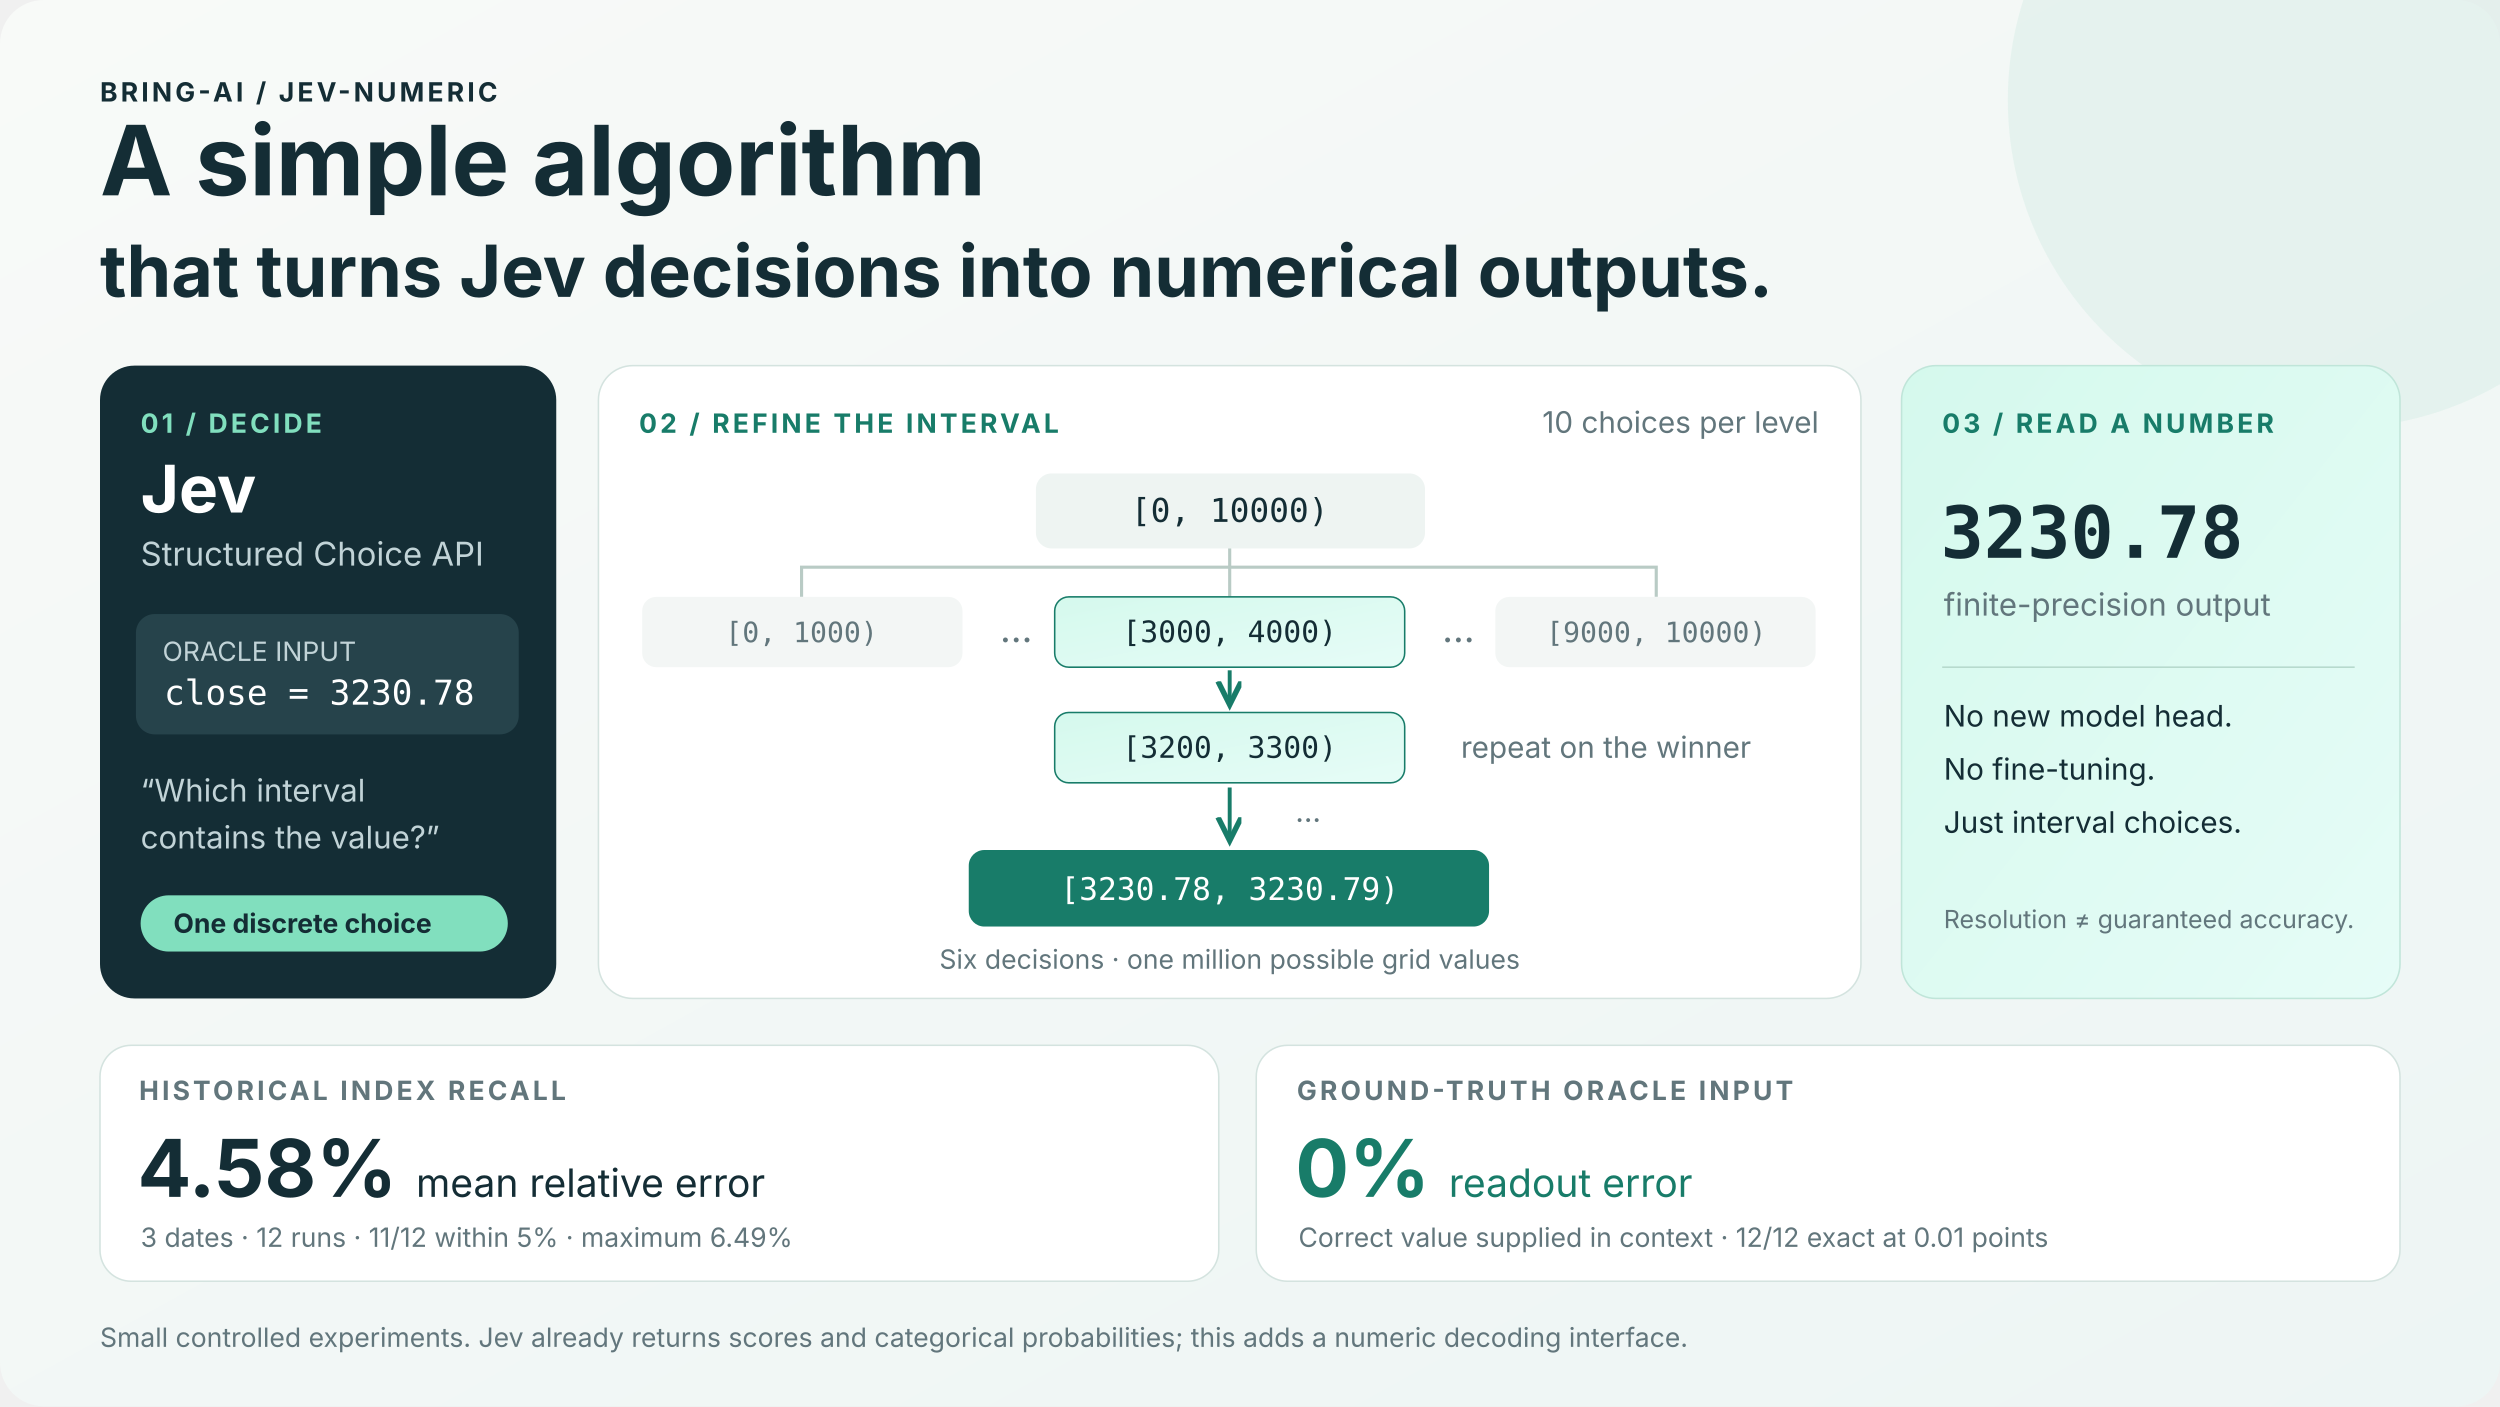
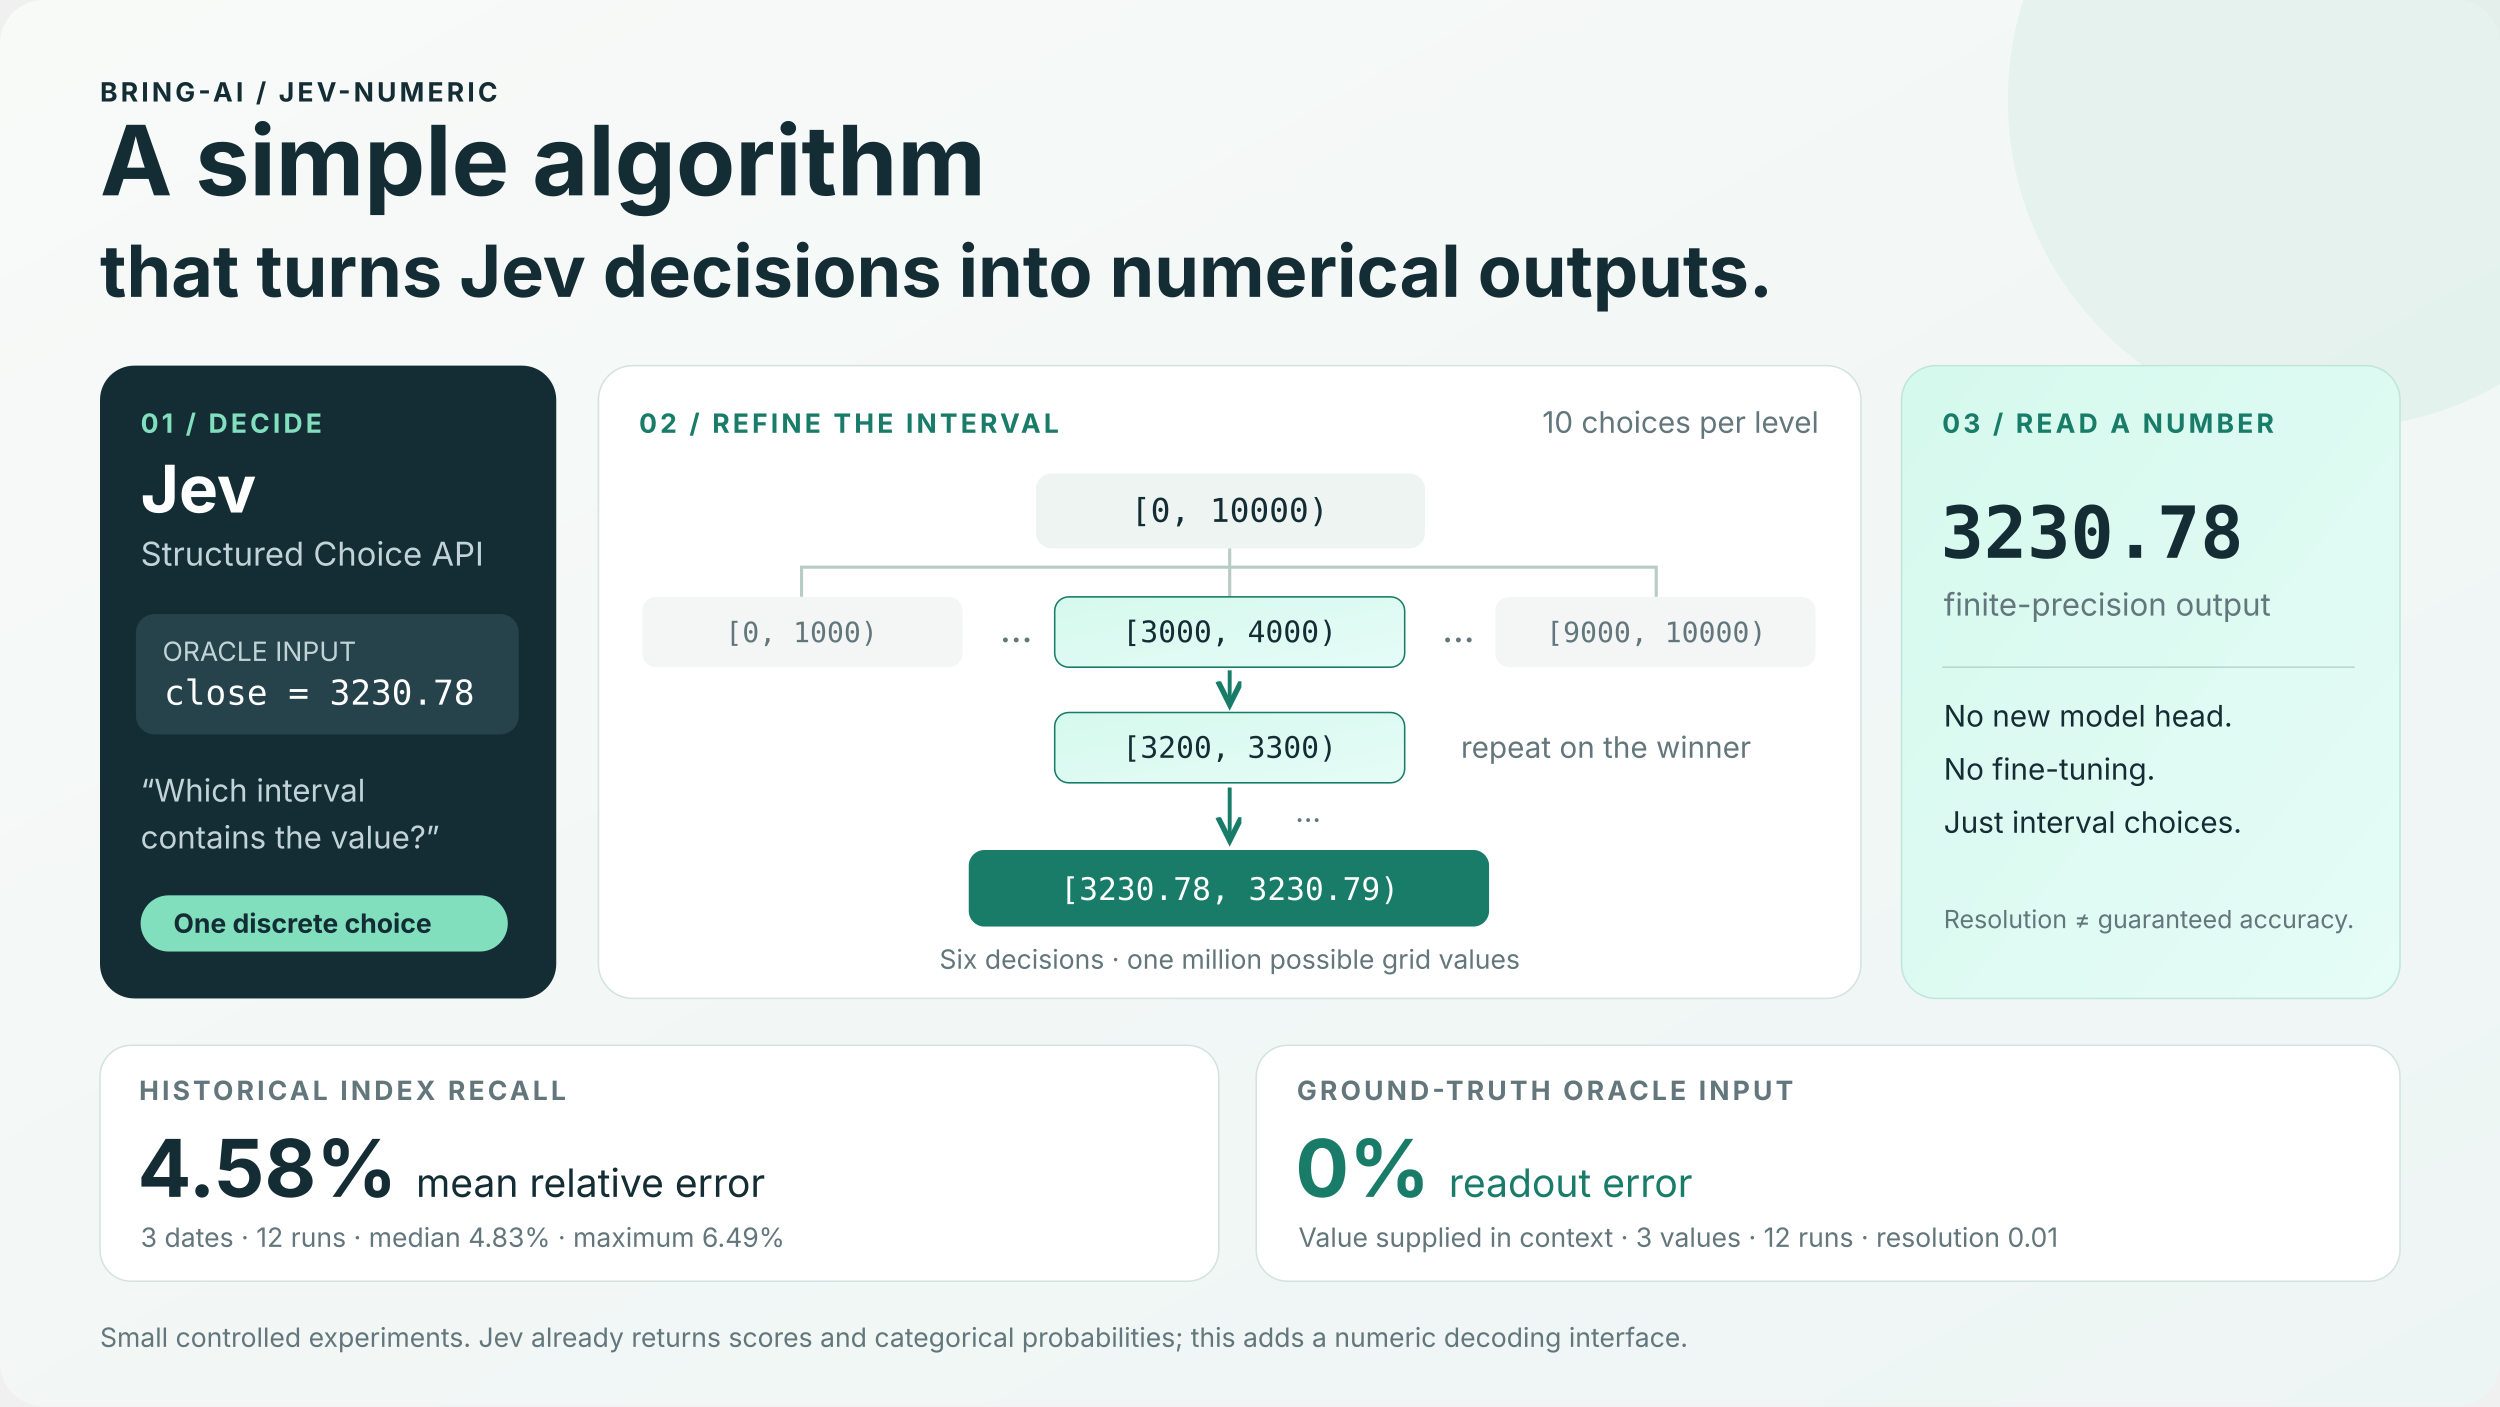
<svg xmlns="http://www.w3.org/2000/svg" width="1600" height="900" viewBox="0 0 1600 900" role="img" aria-labelledby="title desc">
  <defs>
    <linearGradient id="bg" x2="1" y2="1">
      <stop stop-color="#f8faf8" />
      <stop offset="1" stop-color="#edf5f4" />
    </linearGradient>
    <linearGradient id="mint" x2="1" y2="1">
      <stop stop-color="#d5f9ed" />
      <stop offset="1" stop-color="#e6fcf7" />
    </linearGradient>
    <marker id="arrow" markerWidth="8" markerHeight="8" refX="6" refY="3" orient="auto">
      <path d="M0 0 L6 3 L0 6" fill="none" stroke="#187c69" stroke-width="1.4" />
    </marker>
    <style>text{font-family:Inter,Arial,sans-serif;fill:#142d35}.mono{font-family:'DejaVu Sans Mono',monospace}.muted{fill:#62767c}.small{font-size:19px}.label{font-size:17px;font-weight:700;letter-spacing:2px}.line{stroke:#187c69;stroke-width:2.5;fill:none;marker-end:url(#arrow)}</style>
  </defs>
  <rect width="1600" height="900" rx="28" fill="url(#bg)" />
  <circle cx="1495" cy="64" r="210" fill="#dcefe9" opacity=".6" />
  <text x="64" y="65" class="label" fill="#187c69">BRING-AI / JEV-NUMERIC</text>
  <text x="64" y="125" font-size="62" font-weight="750">A simple algorithm</text>
  <text x="64" y="190" font-size="46" font-weight="650">that turns Jev decisions into numerical outputs.</text>
  <rect x="64" y="234" width="292" height="405" rx="22" fill="#142d35" />
  <text x="90" y="277" class="label" style="fill:#81dfbe">01 / DECIDE</text>
  <text x="90" y="328" font-size="42" font-weight="700" style="fill:white">Jev</text>
  <text x="90" y="362" font-size="21" style="fill:#c1d3d7">Structured Choice API</text>
  <rect x="87" y="393" width="245" height="77" rx="12" fill="#26434b" />
  <text x="104" y="423" font-size="17" style="fill:#c1d3d7">ORACLE INPUT</text>
  <text x="105" y="451" font-size="22" class="mono" style="fill:#fff">close = 3230.78</text>
  <text x="90" y="513" font-size="20" style="fill:#c1d3d7">“Which interval</text>
  <text x="90" y="543" font-size="20" style="fill:#c1d3d7">contains the value?”</text>
  <rect x="90" y="573" width="235" height="36" rx="18" fill="#81dfbe" />
  <text x="111" y="597" font-size="17" font-weight="700">One discrete choice</text>
  <rect x="383" y="234" width="808" height="405" rx="22" fill="white" stroke="#d4e3df" />
  <text x="409" y="277" class="label" style="fill:#187c69">02 / REFINE THE INTERVAL</text>
  <text x="1164" y="277" text-anchor="end" class="small muted">10 choices per level</text>
  <rect x="663" y="303" width="249" height="48" rx="10" fill="#eef4f2" />
  <text x="787" y="334" text-anchor="middle" class="mono" font-size="21">[0, 10000)</text>
  <path d="M787 351 V363 H513 V382 M787 363 V382 M787 363 H1060 V382" stroke="#b9cbc5" fill="none" stroke-width="2" />
  <rect x="411" y="382" width="205" height="45" rx="9" fill="#f3f6f5" />
  <text x="513" y="411" text-anchor="middle" class="mono muted" font-size="18">[0, 1000)</text>
  <rect x="675" y="382" width="224" height="45" rx="9" fill="url(#mint)" stroke="#187c69" />
  <text x="787" y="411" text-anchor="middle" class="mono" font-size="19">[3000, 4000)</text>
  <rect x="957" y="382" width="205" height="45" rx="9" fill="#f3f6f5" />
  <text x="1060" y="411" text-anchor="middle" class="mono muted" font-size="18">[9000, 10000)</text>
  <text x="640" y="411" class="muted" font-size="24">…</text>
  <text x="923" y="411" class="muted" font-size="24">…</text>
  <path d="M787 429 V451" class="line" />
  <rect x="675" y="456" width="224" height="45" rx="9" fill="url(#mint)" stroke="#187c69" />
  <text x="787" y="485" text-anchor="middle" class="mono" font-size="19">[3200, 3300)</text>
  <text x="935" y="485" class="small muted">repeat on the winner</text>
  <path d="M787 504 V538" class="line" />
  <text x="829" y="526" class="small muted">…</text>
  <rect x="620" y="544" width="333" height="49" rx="10" fill="#187c69" />
  <text x="787" y="576" text-anchor="middle" class="mono" font-size="20" style="fill:white">[3230.78, 3230.79)</text>
  <text x="787" y="620" text-anchor="middle" font-size="17" class="muted">Six decisions · one million possible grid values</text>
  <rect x="1217" y="234" width="319" height="405" rx="22" fill="url(#mint)" stroke="#c0e5d9" />
  <text x="1243" y="277" class="label" style="fill:#187c69">03 / READ A NUMBER</text>
  <text x="1242" y="357" class="mono" font-size="46" font-weight="700">3230.78</text>
  <text x="1244" y="394" font-size="20" class="muted">finite-precision output</text>
  <path d="M1243 427 H1507" stroke="#b6d9cc" />
  <text x="1244" y="465" class="small">No new model head.</text>
  <text x="1244" y="499" class="small">No fine-tuning.</text>
  <text x="1244" y="533" class="small">Just interval choices.</text>
  <text x="1244" y="594" font-size="16" class="muted">Resolution ≠ guaranteed accuracy.</text>
  <rect x="64" y="669" width="716" height="151" rx="20" fill="white" stroke="#d4e3df" />
  <text x="89" y="704" class="label muted">HISTORICAL INDEX RECALL</text>
  <text x="88" y="766" font-size="51" font-weight="700">4.58% <tspan font-size="25" font-weight="400">mean relative error</tspan>
  </text>
-   <text x="90" y="798" font-size="17" class="muted">3 dates · 12 runs · 11/12 within 5% · maximum 6.49%</text>
+   <text x="90" y="798" font-size="17" class="muted">3 dates · 12 runs · median 4.83% · maximum 6.49%</text>
  <rect x="804" y="669" width="732" height="151" rx="20" fill="white" stroke="#d4e3df" />
  <text x="830" y="704" class="label muted">GROUND-TRUTH ORACLE INPUT</text>
  <text x="829" y="766" font-size="51" font-weight="700" style="fill:#187c69">0% <tspan font-size="25" font-weight="400">readout error</tspan>
  </text>
-   <text x="831" y="798" font-size="17" class="muted">Correct value supplied in context · 12/12 exact at 0.01 points</text>
+   <text x="831" y="798" font-size="17" class="muted">Value supplied in context · 3 values · 12 runs · resolution 0.01</text>
  <text x="64" y="862" font-size="17" class="muted">Small controlled experiments. Jev already returns scores and categorical probabilities; this adds a numeric decoding interface.</text>
</svg>
